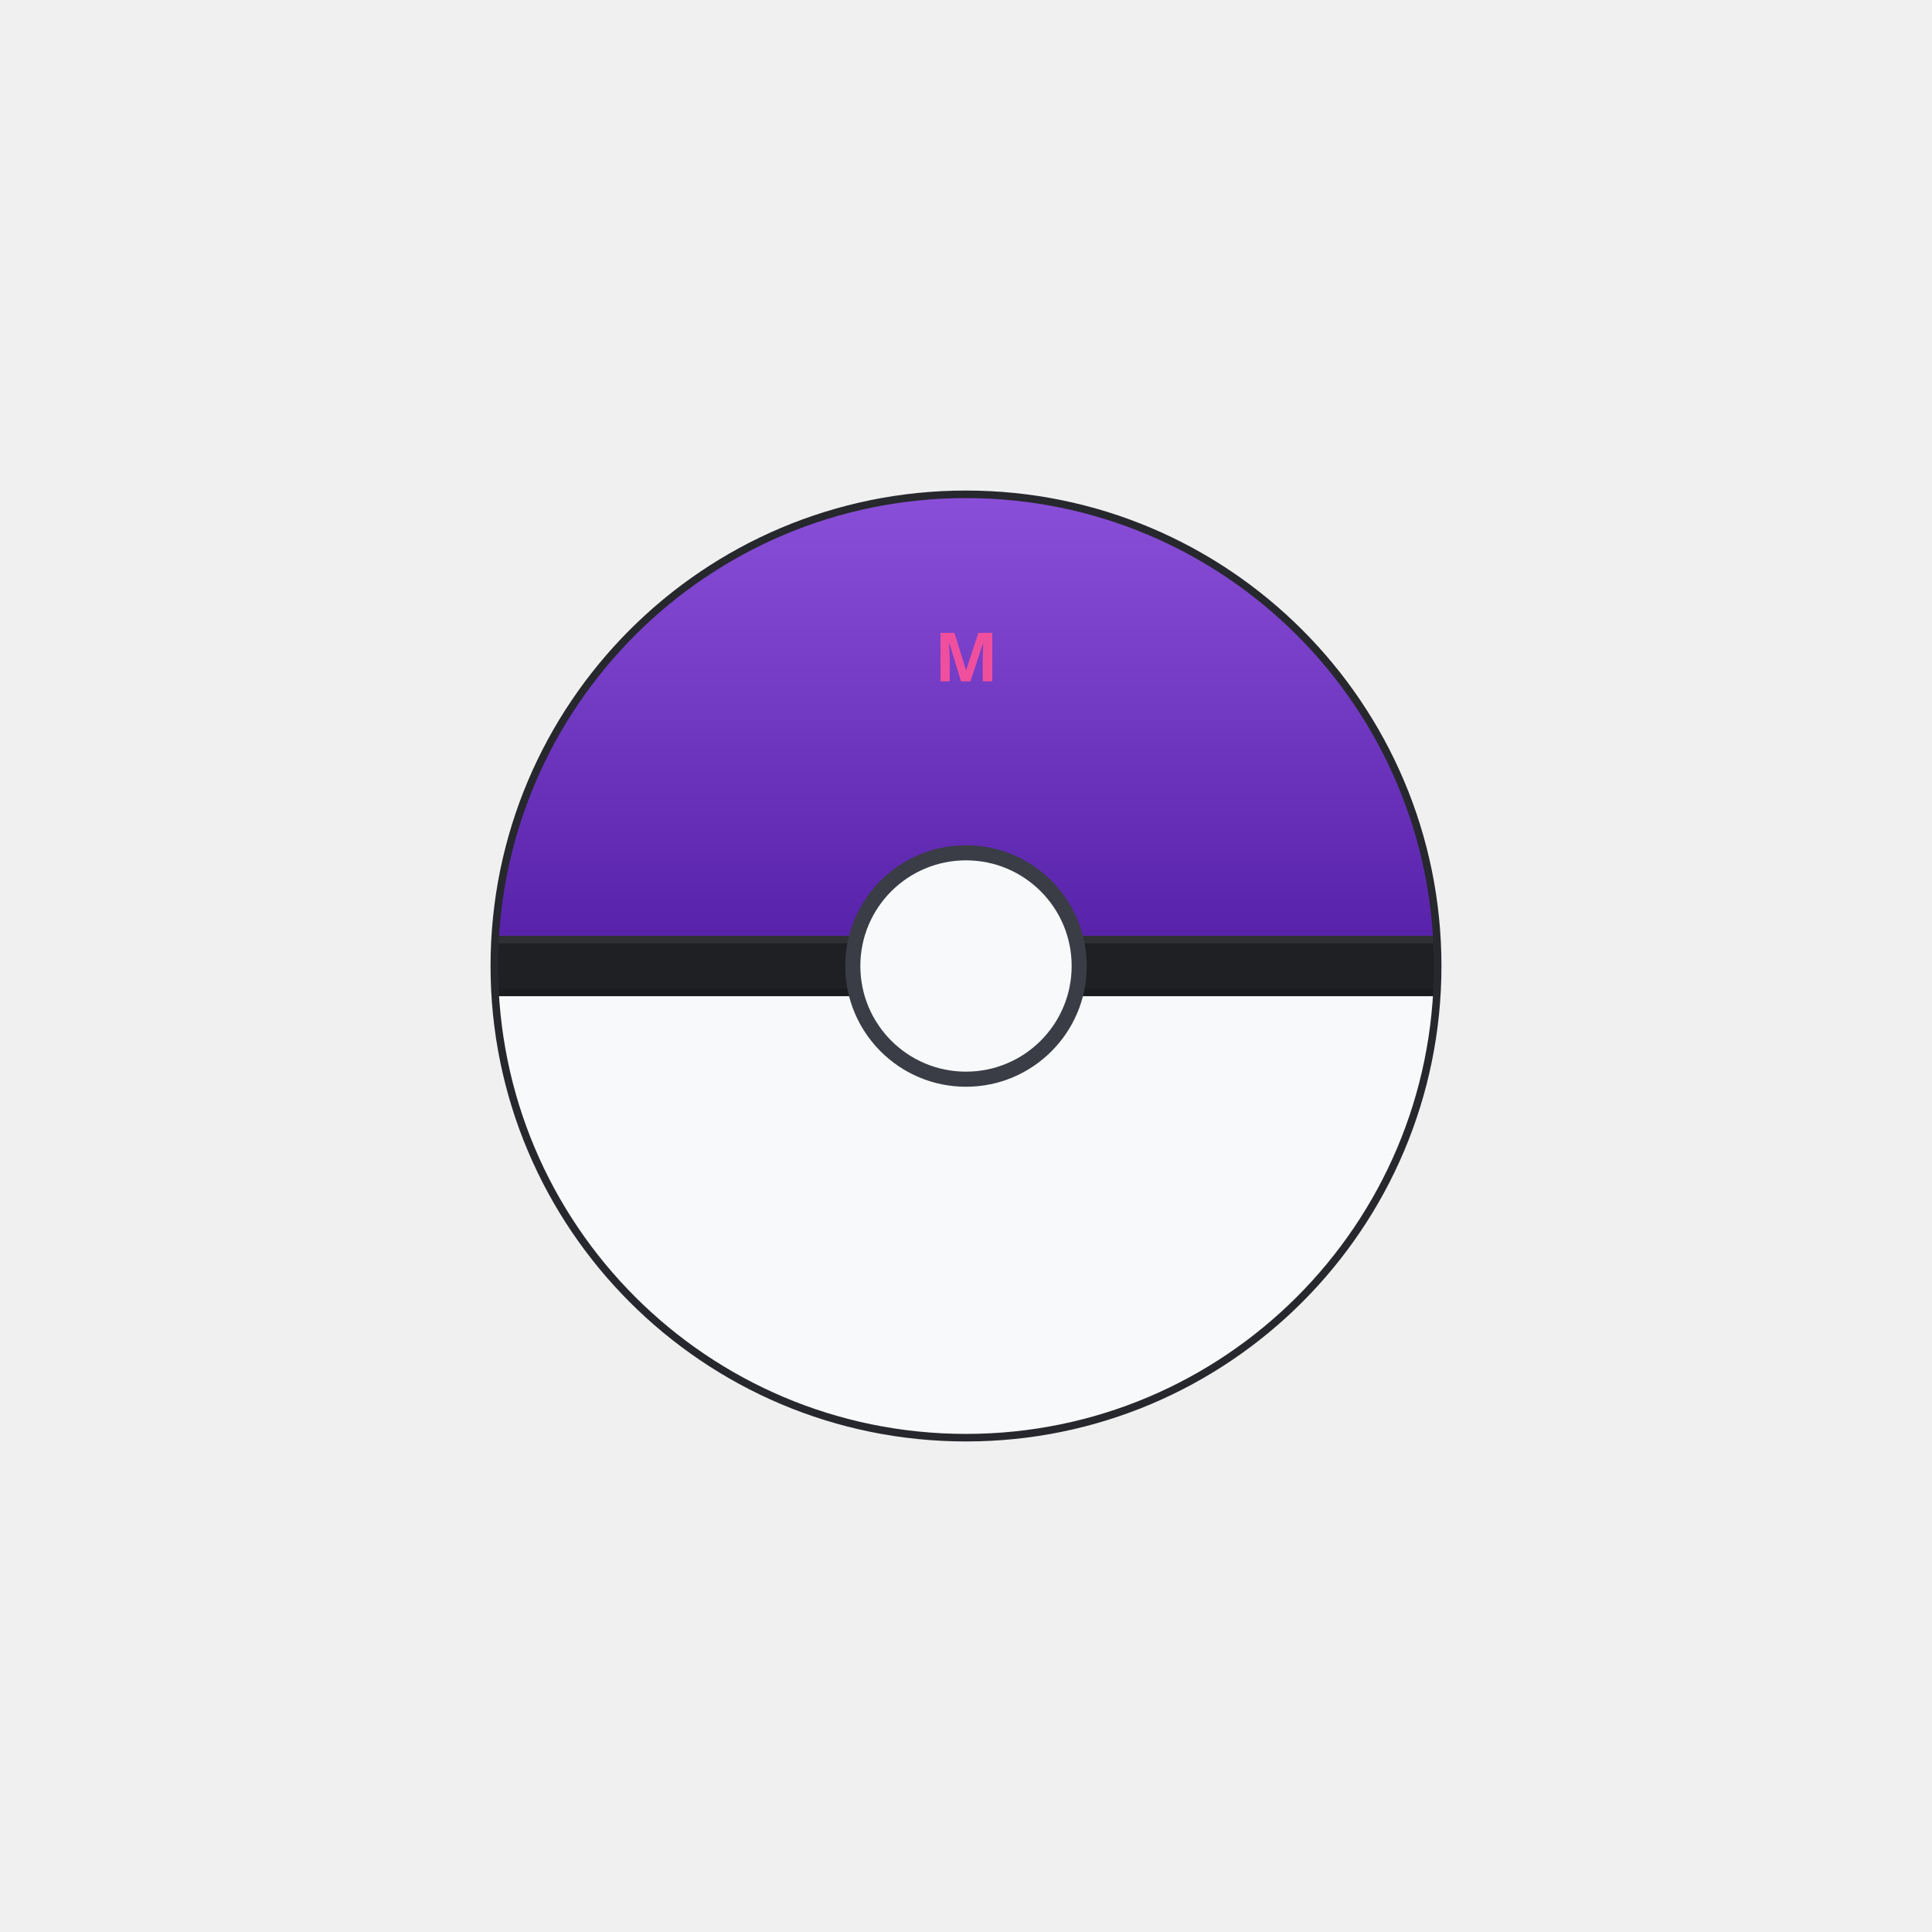
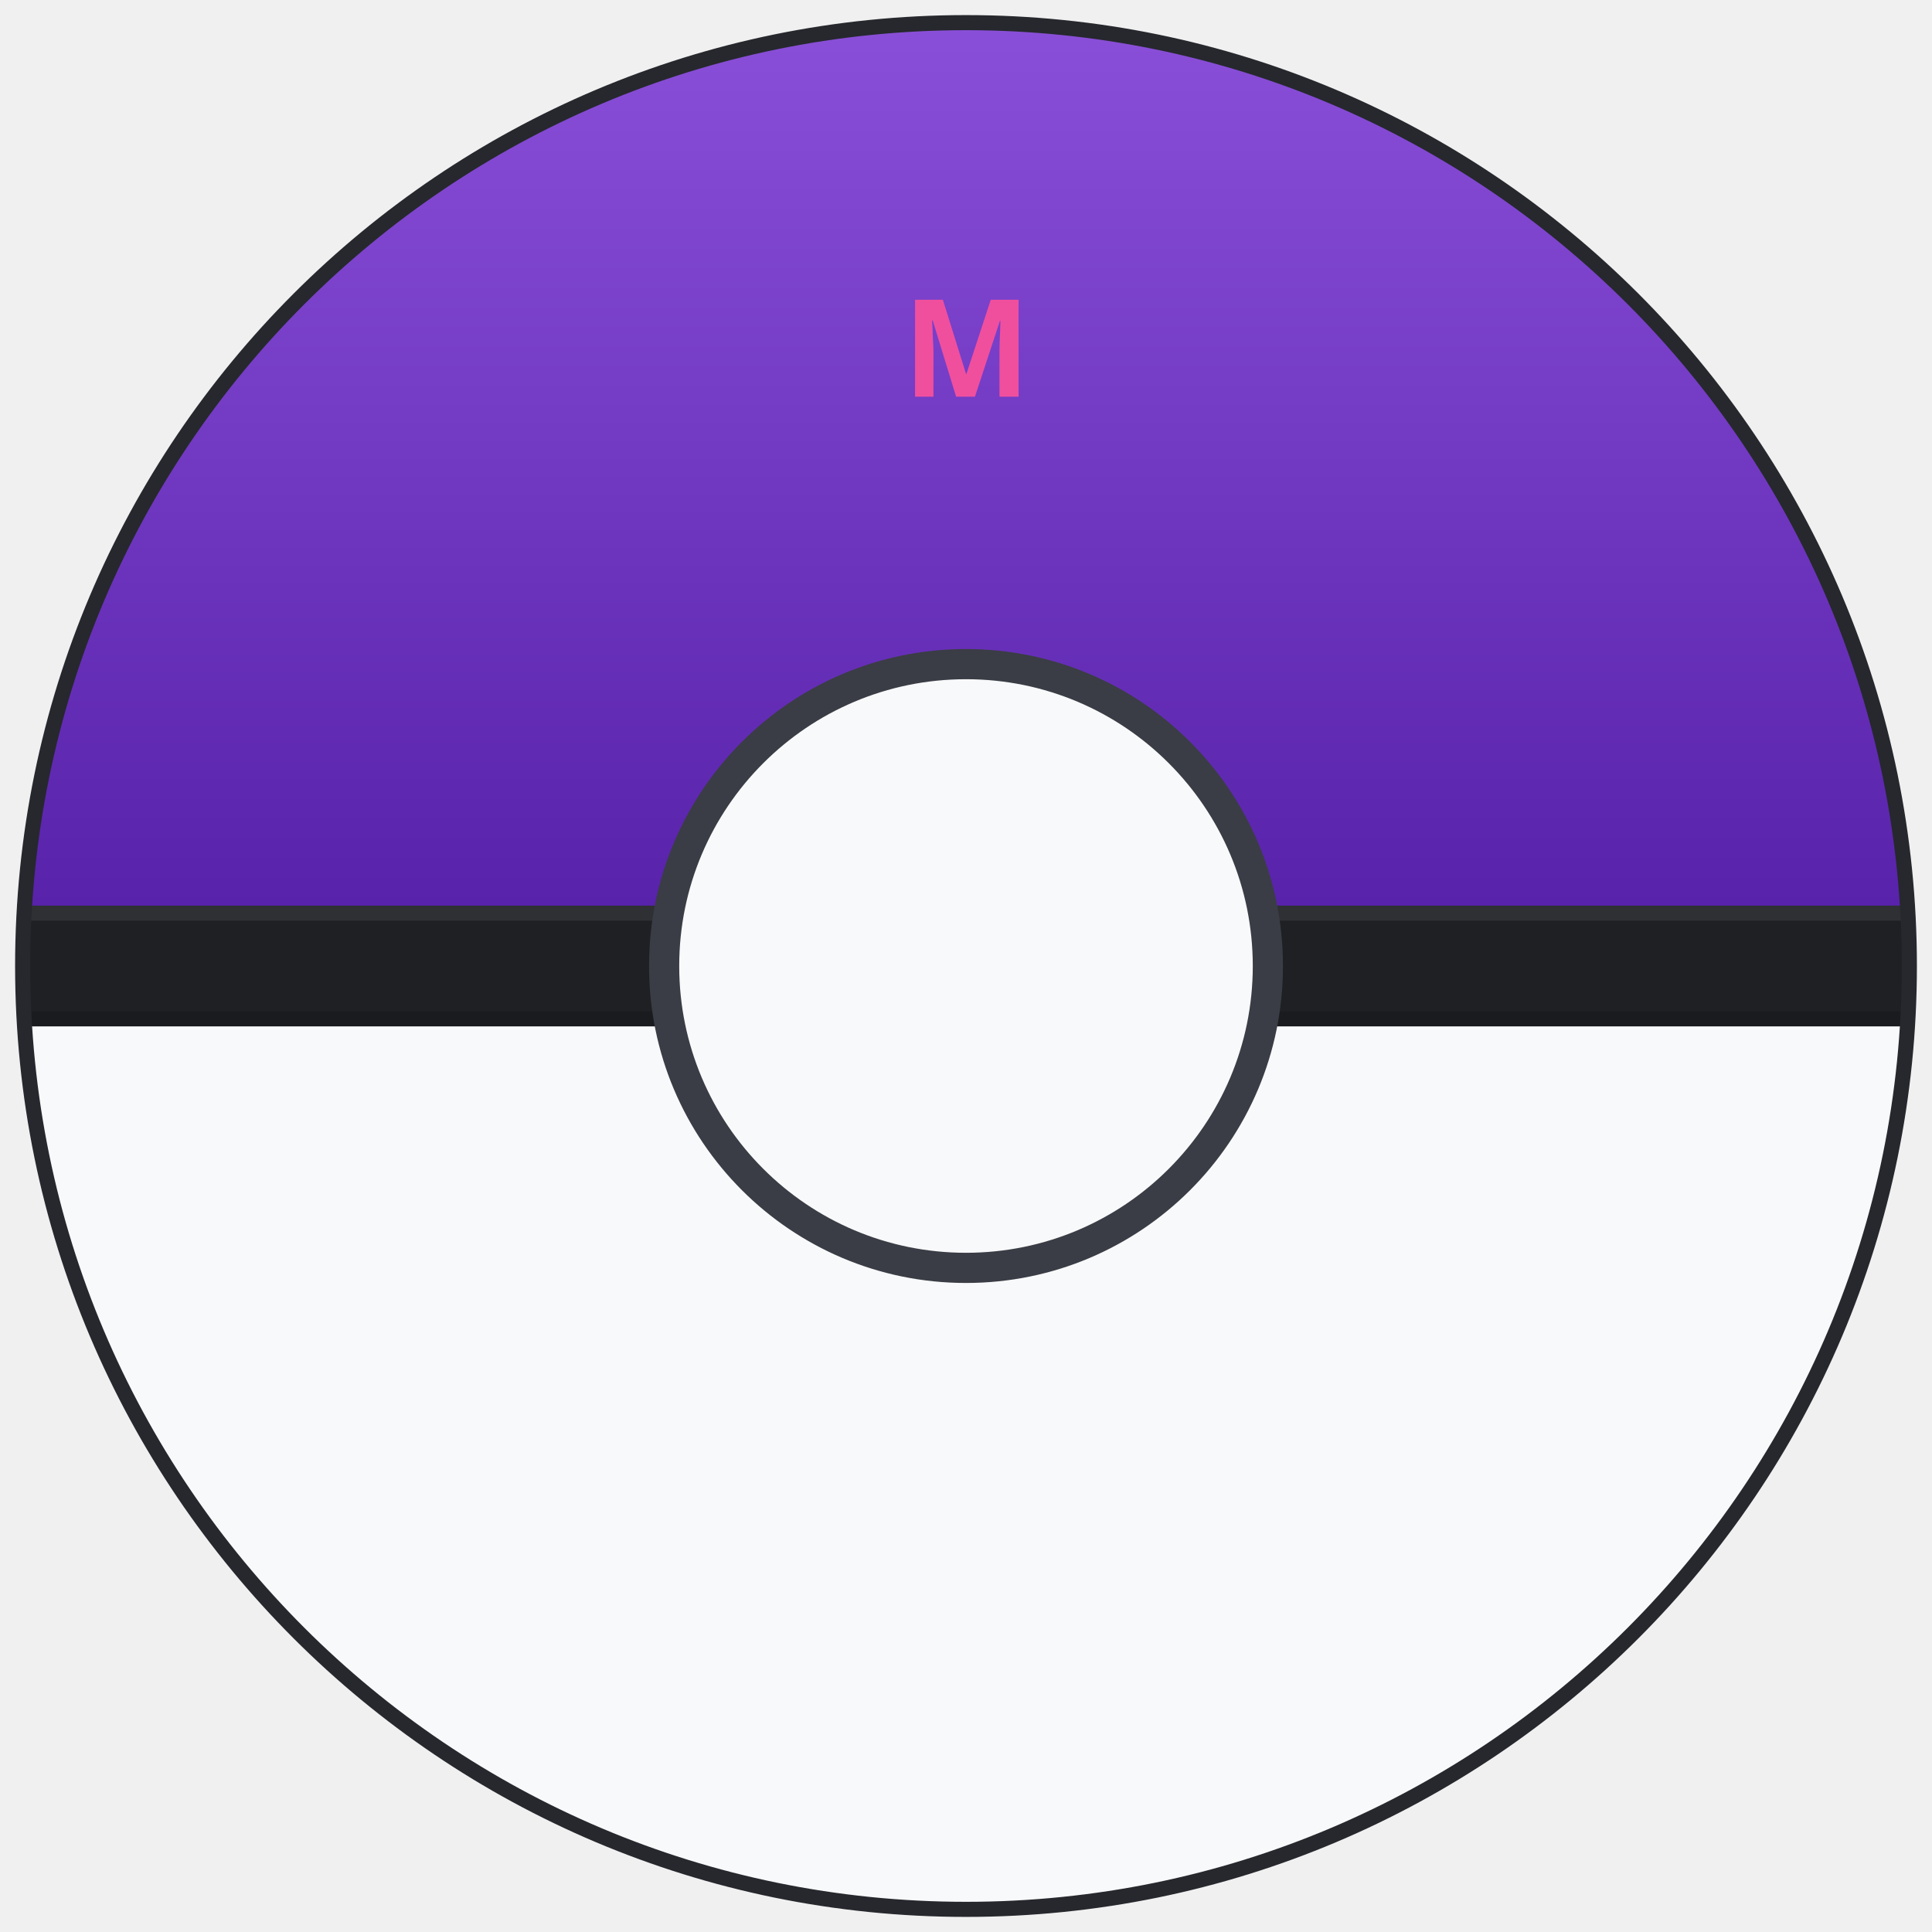
- <svg xmlns="http://www.w3.org/2000/svg" width="256" height="256" viewBox="0 0 256 256" version="1.2" baseProfile="tiny">
+ <svg xmlns="http://www.w3.org/2000/svg" width="256" height="256" viewBox="64 64 128 128" version="1.2" baseProfile="tiny">
  <defs>
    <linearGradient gradientUnits="userSpaceOnUse" x1="128" y1="65.5" x2="128" y2="128" id="gradient1">
      <stop offset="0" stop-color="#8a4fd8" stop-opacity="1" />
      <stop offset="1" stop-color="#551fa8" stop-opacity="1" />
    </linearGradient>
  </defs>
  <g fill="none" stroke="black" stroke-width="1" fill-rule="evenodd" stroke-linecap="square" stroke-linejoin="bevel">
    <g fill="none" stroke="#000000" stroke-opacity="1" stroke-width="1" stroke-linecap="square" stroke-linejoin="bevel" transform="matrix(1,0,0,1,0,0)" font-family="Adwaita Sans" font-size="11" font-weight="400" font-style="normal">
</g>
    <g fill="url(#gradient1)" stroke="none" transform="matrix(1,0,0,1,0,0)" font-family="Adwaita Sans" font-size="11" font-weight="400" font-style="normal">
      <path vector-effect="none" fill-rule="evenodd" d="M65.5,128 L190.5,128 C190.5,93.482 162.518,65.5 128,65.5 C93.482,65.5 65.5,93.482 65.5,128 " />
    </g>
    <g fill="#f8f9fa" fill-opacity="1" stroke="none" transform="matrix(1,0,0,1,0,0)" font-family="Adwaita Sans" font-size="11" font-weight="400" font-style="normal">
      <path vector-effect="none" fill-rule="evenodd" d="M65.5,128 C65.5,162.518 93.482,190.5 128,190.5 C162.518,190.5 190.5,162.518 190.5,128 L65.5,128" />
    </g>
    <g fill="#1e2023" fill-opacity="1" stroke="none" transform="matrix(1,0,0,1,0,0)" font-family="Adwaita Sans" font-size="11" font-weight="400" font-style="normal">
      <rect x="65.5" y="124" width="125" height="8" />
    </g>
    <g fill="#ffffff" fill-opacity="0.071" stroke="none" transform="matrix(1,0,0,1,0,0)" font-family="Adwaita Sans" font-size="11" font-weight="400" font-style="normal">
      <rect x="65.5" y="124" width="125" height="1" />
    </g>
    <g fill="#000000" fill-opacity="0.157" stroke="none" transform="matrix(1,0,0,1,0,0)" font-family="Adwaita Sans" font-size="11" font-weight="400" font-style="normal">
      <rect x="65.5" y="131" width="125" height="1" />
    </g>
    <g fill="#f8f9fa" fill-opacity="1" stroke="#3a3d45" stroke-opacity="1" stroke-width="2" stroke-linecap="square" stroke-linejoin="bevel" transform="matrix(1,0,0,1,0,0)" font-family="Adwaita Sans" font-size="11" font-weight="400" font-style="normal">
-       <circle cx="128" cy="128" r="15" />
+       <circle cx="128" cy="128" r="20" />
    </g>
    <g fill="none" stroke="#26282d" stroke-opacity="1" stroke-width="1" stroke-linecap="square" stroke-linejoin="bevel" transform="matrix(1,0,0,1,0,0)" font-family="Adwaita Sans" font-size="11" font-weight="400" font-style="normal">
      <circle cx="128" cy="128" r="62.5" />
    </g>
    <g fill="none" stroke="#f04f9e" stroke-opacity="1" stroke-width="1" stroke-linecap="square" stroke-linejoin="bevel" transform="matrix(1,0,0,1,0,0)" font-family="Adwaita Sans" font-size="9" font-weight="700" font-style="normal">
      <text fill="#f04f9e" fill-opacity="1" stroke="none" xml:space="preserve" x="123.813" y="90.281" font-family="Adwaita Sans" font-size="9" font-weight="700" font-style="normal">M</text>
    </g>
    <g fill="none" stroke="#000000" stroke-opacity="1" stroke-width="1" stroke-linecap="square" stroke-linejoin="bevel" transform="matrix(1,0,0,1,0,0)" font-family="Adwaita Sans" font-size="11" font-weight="400" font-style="normal">
</g>
  </g>
</svg>
